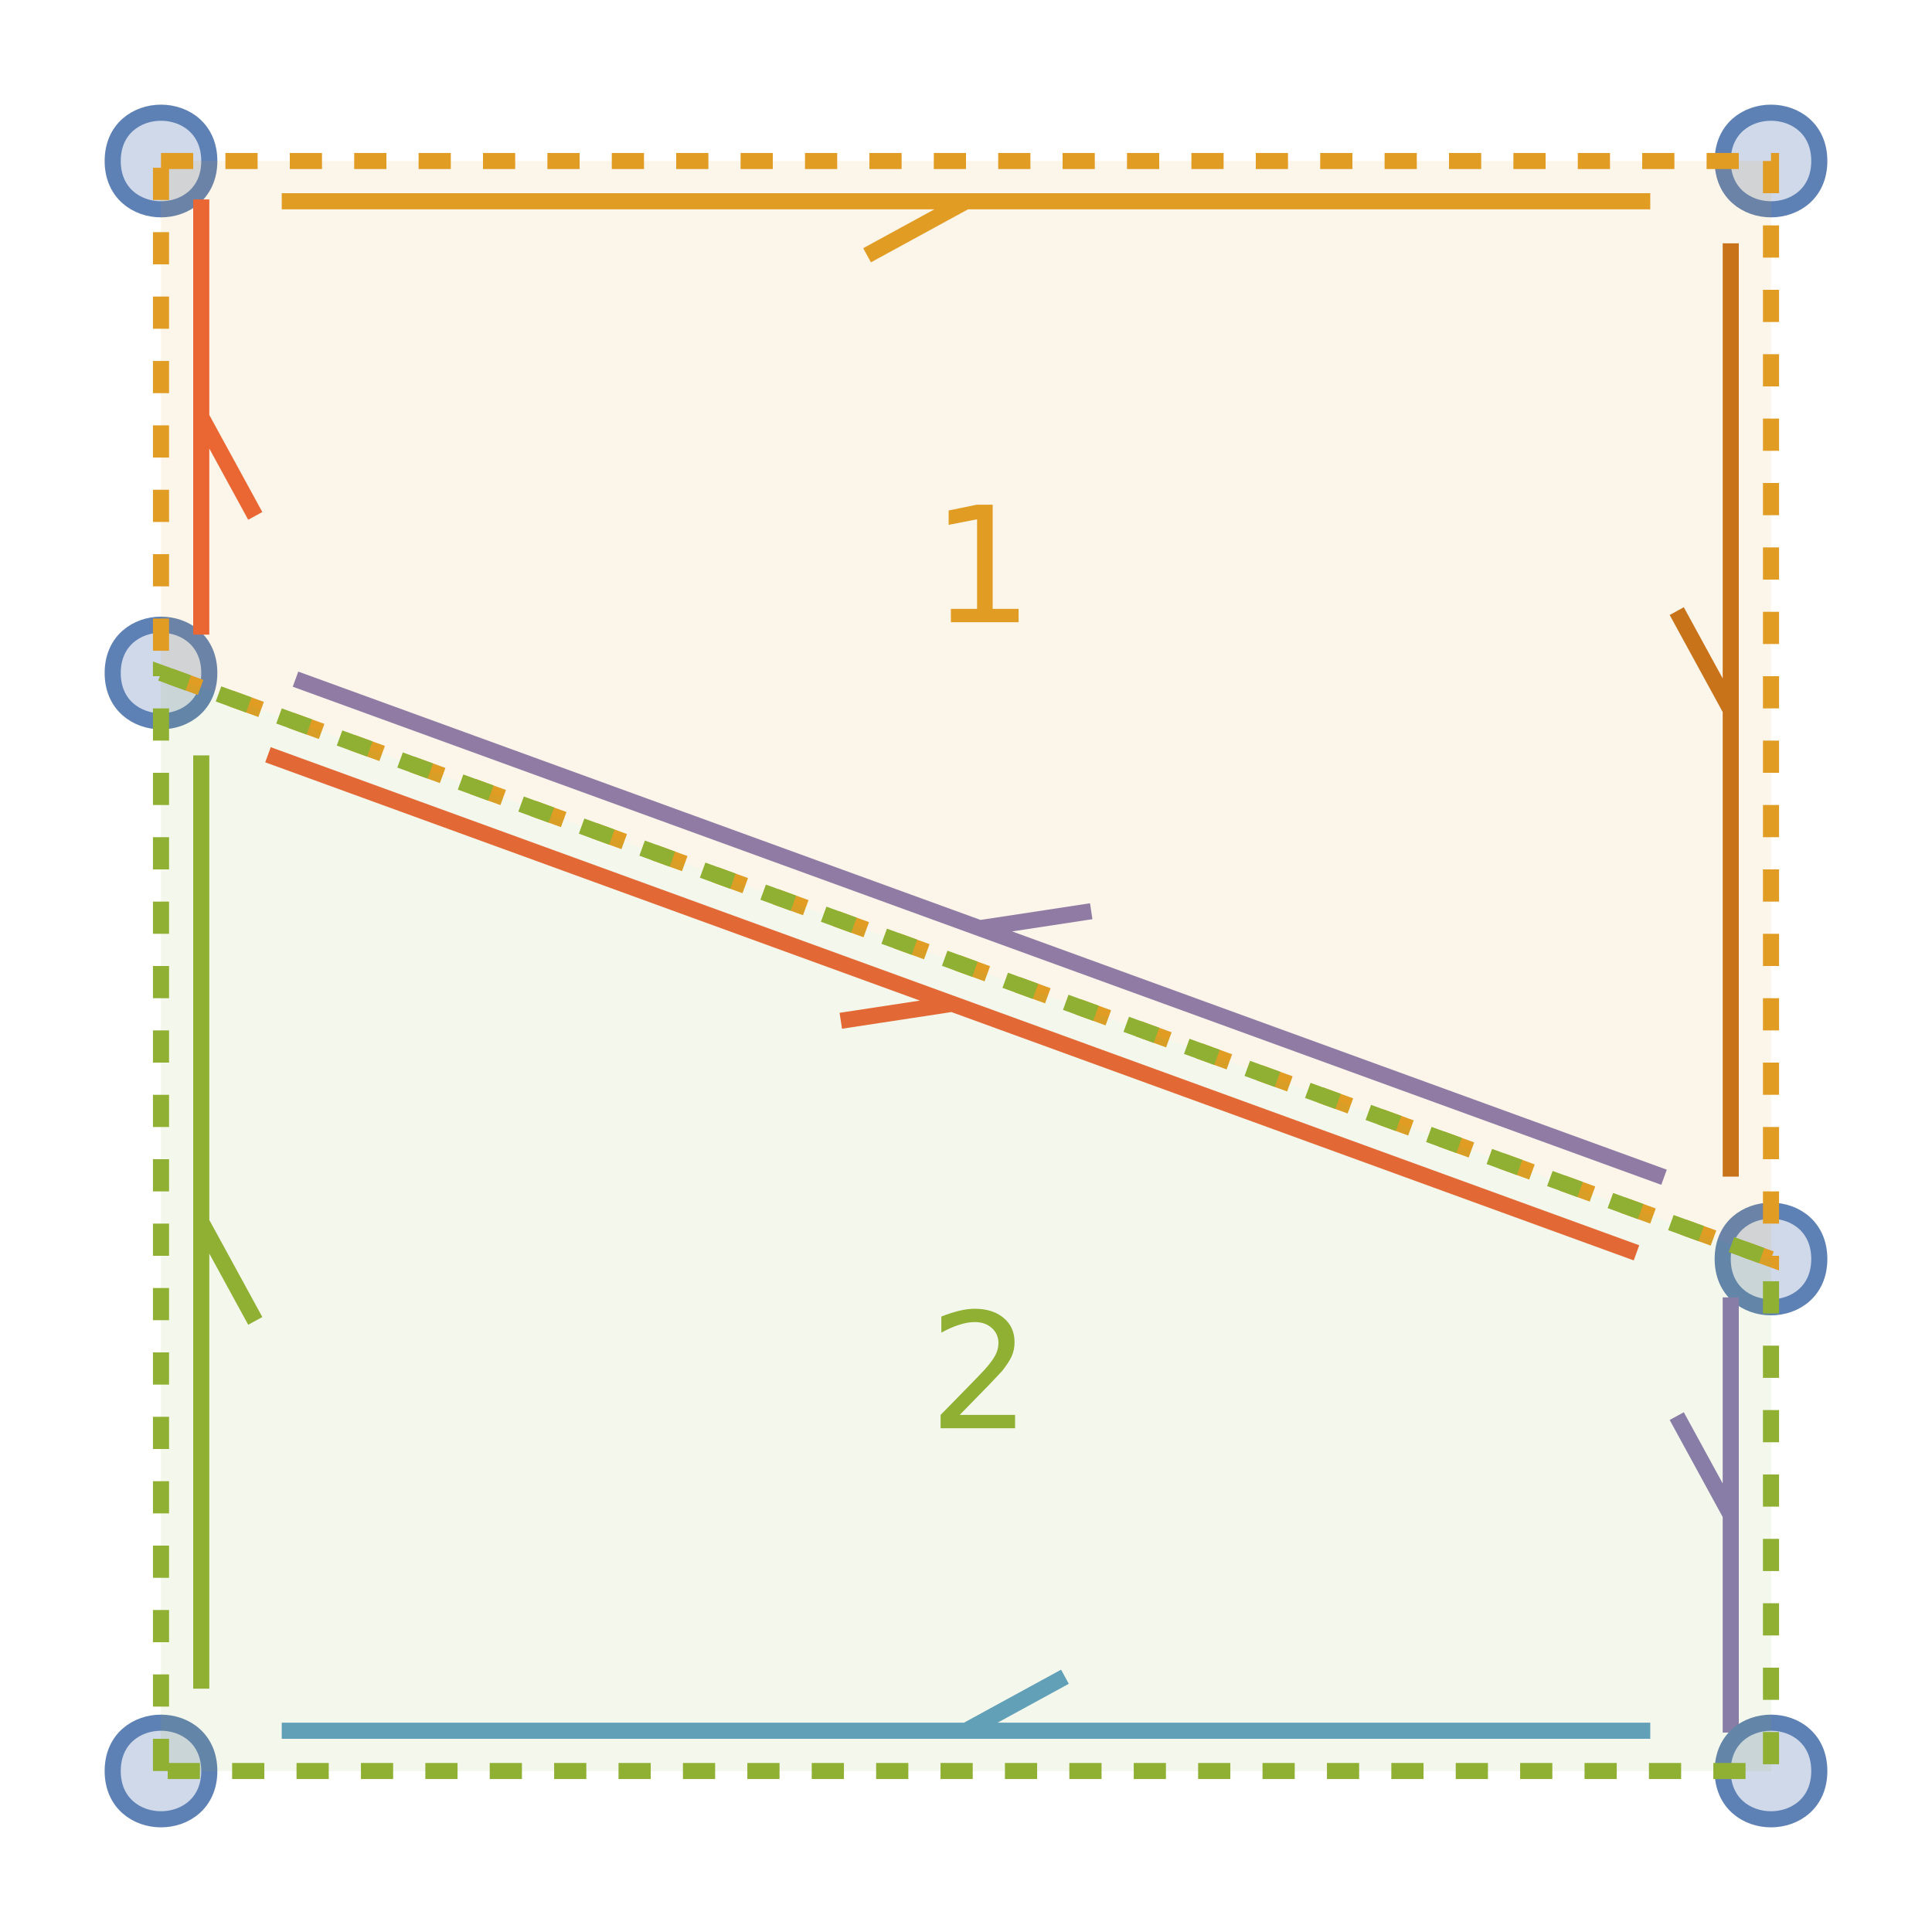
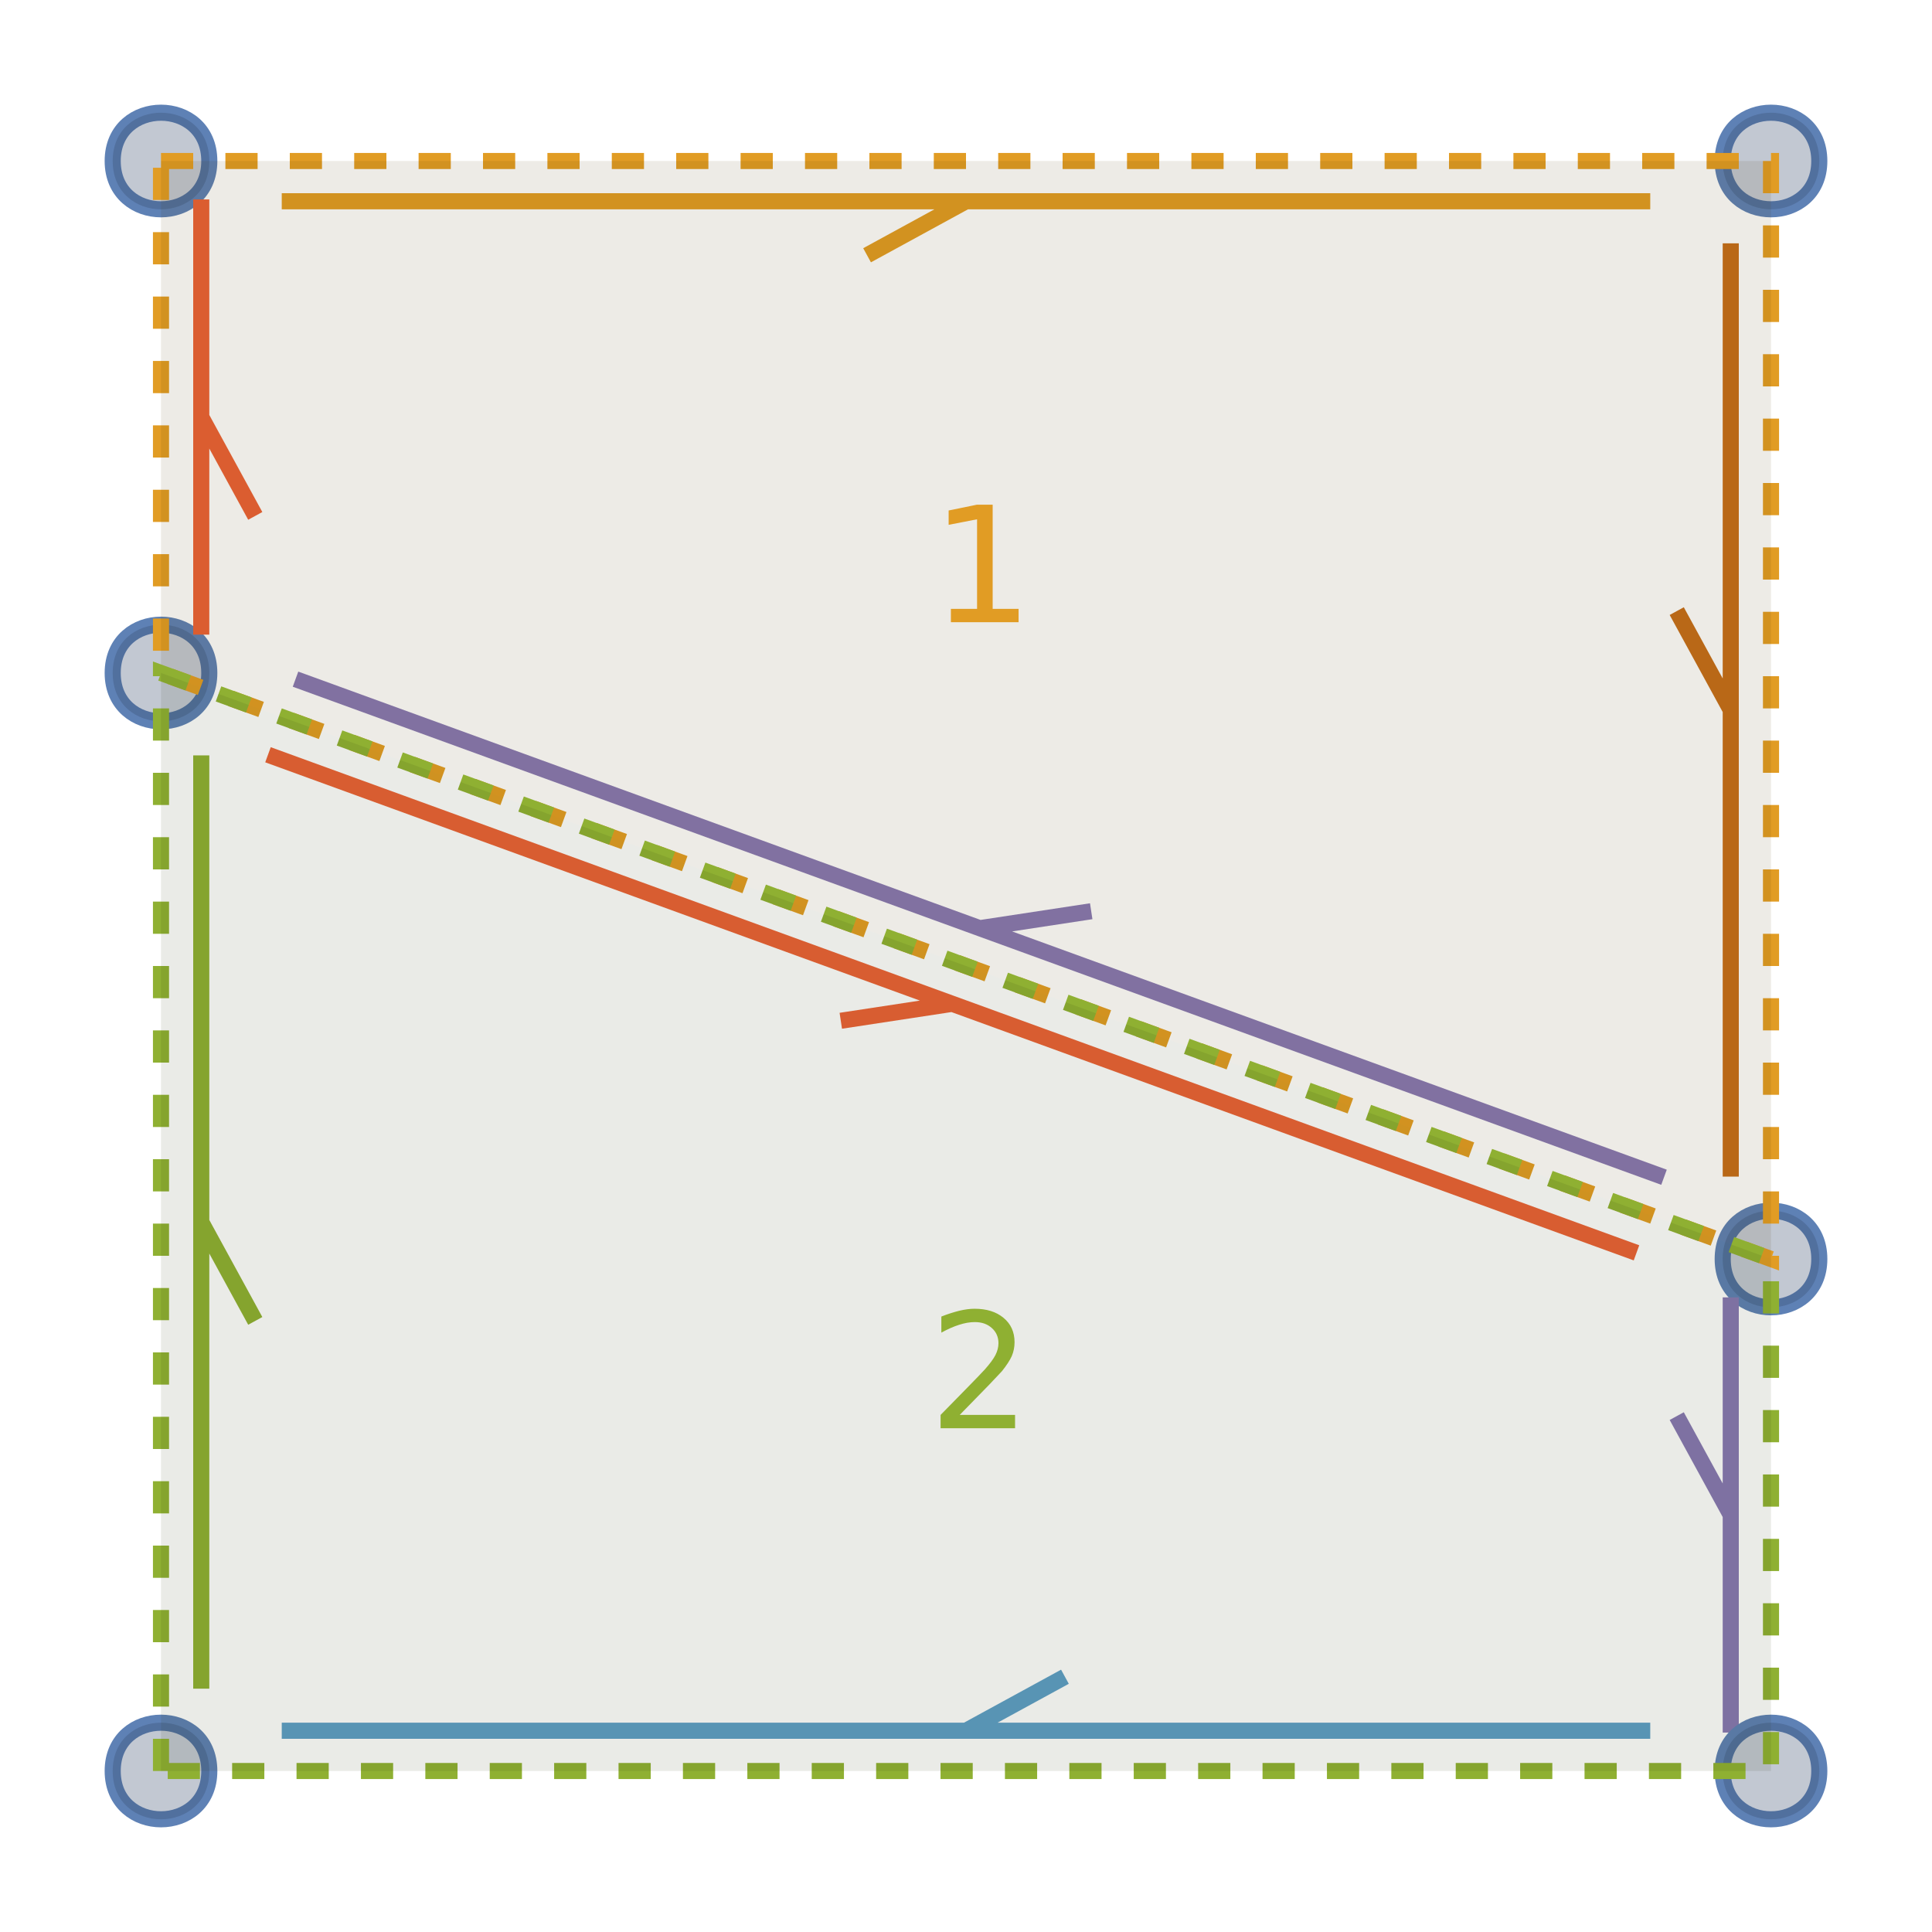
<svg xmlns="http://www.w3.org/2000/svg" xmlns:xlink="http://www.w3.org/1999/xlink" width="120pt" height="120pt" viewBox="0 0 120 120" version="1.1">
  <defs>
    <g>
      <symbol overflow="visible" id="id1">
        <path style="stroke:none;" d="M 0.5 1.766 L 0.5 -7.047 L 5.5 -7.047 L 5.5 1.766 Z M 1.062 1.219 L 4.938 1.219 L 4.938 -6.484 L 1.062 -6.484 Z M 1.062 1.219 " />
      </symbol>
      <symbol overflow="visible" id="id2">
        <path style="stroke:none;" d="M 1.234 -0.828 L 2.859 -0.828 L 2.859 -6.391 L 1.094 -6.047 L 1.094 -6.938 L 2.844 -7.297 L 3.828 -7.297 L 3.828 -0.828 L 5.438 -0.828 L 5.438 0 L 1.234 0 Z M 1.234 -0.828 " />
      </symbol>
      <symbol overflow="visible" id="id3">
        <path style="stroke:none;" d="M 1.922 -0.828 L 5.359 -0.828 L 5.359 0 L 0.734 0 L 0.734 -0.828 C 1.109 -1.211 1.617 -1.734 2.266 -2.391 C 2.91 -3.047 3.316 -3.469 3.484 -3.656 C 3.797 -4.008 4.016 -4.305 4.141 -4.547 C 4.266 -4.797 4.328 -5.039 4.328 -5.281 C 4.328 -5.664 4.191 -5.977 3.922 -6.219 C 3.648 -6.469 3.297 -6.594 2.859 -6.594 C 2.547 -6.594 2.219 -6.535 1.875 -6.422 C 1.539 -6.316 1.176 -6.156 0.781 -5.938 L 0.781 -6.938 C 1.176 -7.094 1.547 -7.211 1.891 -7.297 C 2.234 -7.379 2.551 -7.422 2.844 -7.422 C 3.594 -7.422 4.191 -7.234 4.641 -6.859 C 5.098 -6.484 5.328 -5.977 5.328 -5.344 C 5.328 -5.039 5.27 -4.754 5.156 -4.484 C 5.039 -4.223 4.836 -3.91 4.547 -3.547 C 4.461 -3.453 4.203 -3.176 3.766 -2.719 C 3.328 -2.27 2.711 -1.641 1.922 -0.828 Z M 1.922 -0.828 " />
      </symbol>
    </g>
  </defs>
  <g id="id4">
    <path style="fill:none;stroke-width:1;stroke-linecap:butt;stroke-linejoin:miter;stroke:rgb(36.842%,50.678%,70.98%);stroke-opacity:1;stroke-miterlimit:10;" d="M -47 -50 C -47 -46 -53 -46 -53 -50 C -53 -54 -47 -54 -47 -50 " transform="matrix(1,0,0,1,60,60)" />
-     <path style=" stroke:none;fill-rule:nonzero;fill:rgb(36.842%,50.678%,70.98%);fill-opacity:0.3;" d="M 13 10 C 13 14 7 14 7 10 C 7 6 13 6 13 10 " />
+     <path style=" stroke:none;fill-rule:nonzero;fill:rgb(20.139%,28.517%,40.811%);fill-opacity:0.3;" d="M 13 10 C 13 14 7 14 7 10 C 7 6 13 6 13 10 " />
    <path style="fill:none;stroke-width:1;stroke-linecap:butt;stroke-linejoin:miter;stroke:rgb(88.072%,61.104%,14.205%);stroke-opacity:1;stroke-miterlimit:10;" d="M -42.5 -47.5 L 42.5 -47.5 M -6.145 -44.145 L 0 -47.5 " transform="matrix(1,0,0,1,60,60)" />
    <path style="fill:none;stroke-width:1;stroke-linecap:butt;stroke-linejoin:miter;stroke:rgb(36.842%,50.678%,70.98%);stroke-opacity:1;stroke-miterlimit:10;" d="M -47 50 C -47 54 -53 54 -53 50 C -53 46 -47 46 -47 50 " transform="matrix(1,0,0,1,60,60)" />
-     <path style=" stroke:none;fill-rule:nonzero;fill:rgb(36.842%,50.678%,70.98%);fill-opacity:0.3;" d="M 13 110 C 13 114 7 114 7 110 C 7 106 13 106 13 110 " />
+     <path style=" stroke:none;fill-rule:nonzero;fill:rgb(20.139%,28.517%,40.811%);fill-opacity:0.3;" d="M 13 110 C 13 114 7 114 7 110 C 7 106 13 106 13 110 " />
    <path style="fill:none;stroke-width:1;stroke-linecap:butt;stroke-linejoin:miter;stroke:rgb(56.018%,69.157%,19.488%);stroke-opacity:1;stroke-miterlimit:10;" d="M -47.5 44.887 L -47.5 -13.082 M -44.145 22.043 L -47.5 15.902 " transform="matrix(1,0,0,1,60,60)" />
    <path style="fill:none;stroke-width:1;stroke-linecap:butt;stroke-linejoin:miter;stroke:rgb(36.842%,50.678%,70.98%);stroke-opacity:1;stroke-miterlimit:10;" d="M -47 -18.199 C -47 -14.199 -53 -14.199 -53 -18.199 C -53 -22.199 -47 -22.199 -47 -18.199 " transform="matrix(1,0,0,1,60,60)" />
-     <path style=" stroke:none;fill-rule:nonzero;fill:rgb(36.842%,50.678%,70.98%);fill-opacity:0.3;" d="M 13 41.801 C 13 45.801 7 45.801 7 41.801 C 7 37.801 13 37.801 13 41.801 " />
+     <path style=" stroke:none;fill-rule:nonzero;fill:rgb(20.139%,28.517%,40.811%);fill-opacity:0.3;" d="M 13 41.801 C 13 45.801 7 45.801 7 41.801 C 7 37.801 13 37.801 13 41.801 " />
    <path style="fill:none;stroke-width:1;stroke-linecap:butt;stroke-linejoin:miter;stroke:rgb(92.253%,38.563%,20.918%);stroke-opacity:1;stroke-miterlimit:10;" d="M -47.5 -20.582 L -47.5 -47.613 M -44.145 -27.957 L -47.5 -34.098 " transform="matrix(1,0,0,1,60,60)" />
    <path style="fill:none;stroke-width:1;stroke-linecap:butt;stroke-linejoin:miter;stroke:rgb(92.253%,38.563%,20.918%);stroke-opacity:1;stroke-miterlimit:10;" d="M -43.355 -13.121 L 41.645 17.816 M -7.777 3.402 L -0.855 2.348 " transform="matrix(1,0,0,1,60,60)" />
    <path style="fill:none;stroke-width:1;stroke-linecap:butt;stroke-linejoin:miter;stroke:rgb(36.842%,50.678%,70.98%);stroke-opacity:1;stroke-miterlimit:10;" d="M 53 18.199 C 53 22.199 47 22.199 47 18.199 C 47 14.199 53 14.199 53 18.199 " transform="matrix(1,0,0,1,60,60)" />
-     <path style=" stroke:none;fill-rule:nonzero;fill:rgb(36.842%,50.678%,70.98%);fill-opacity:0.3;" d="M 113 78.199 C 113 82.199 107 82.199 107 78.199 C 107 74.199 113 74.199 113 78.199 " />
+     <path style=" stroke:none;fill-rule:nonzero;fill:rgb(20.139%,28.517%,40.811%);fill-opacity:0.3;" d="M 113 78.199 C 113 82.199 107 82.199 107 78.199 C 107 74.199 113 74.199 113 78.199 " />
    <path style="fill:none;stroke-width:1;stroke-linecap:butt;stroke-linejoin:miter;stroke:rgb(52.849%,47.062%,70.135%);stroke-opacity:1;stroke-miterlimit:10;" d="M 47.5 20.582 L 47.5 47.613 M 44.145 27.957 L 47.5 34.098 " transform="matrix(1,0,0,1,60,60)" />
    <path style="fill:none;stroke-width:1;stroke-linecap:butt;stroke-linejoin:miter;stroke:rgb(52.849%,47.062%,70.135%);stroke-opacity:1;stroke-miterlimit:10;" d="M 43.355 13.121 L -41.645 -17.816 M 7.777 -3.402 L 0.855 -2.348 " transform="matrix(1,0,0,1,60,60)" />
    <path style="fill:none;stroke-width:1;stroke-linecap:butt;stroke-linejoin:miter;stroke:rgb(36.842%,50.678%,70.98%);stroke-opacity:1;stroke-miterlimit:10;" d="M 53 -50 C 53 -46 47 -46 47 -50 C 47 -54 53 -54 53 -50 " transform="matrix(1,0,0,1,60,60)" />
-     <path style=" stroke:none;fill-rule:nonzero;fill:rgb(36.842%,50.678%,70.98%);fill-opacity:0.3;" d="M 113 10 C 113 14 107 14 107 10 C 107 6 113 6 113 10 " />
+     <path style=" stroke:none;fill-rule:nonzero;fill:rgb(20.139%,28.517%,40.811%);fill-opacity:0.3;" d="M 113 10 C 113 14 107 14 107 10 C 107 6 113 6 113 10 " />
    <path style="fill:none;stroke-width:1;stroke-linecap:butt;stroke-linejoin:miter;stroke:rgb(77.208%,43.155%,10.239%);stroke-opacity:1;stroke-miterlimit:10;" d="M 47.5 -44.887 L 47.5 13.082 M 44.145 -22.043 L 47.5 -15.902 " transform="matrix(1,0,0,1,60,60)" />
    <path style="fill:none;stroke-width:1;stroke-linecap:butt;stroke-linejoin:miter;stroke:rgb(36.842%,50.678%,70.98%);stroke-opacity:1;stroke-miterlimit:10;" d="M 53 50 C 53 54 47 54 47 50 C 47 46 53 46 53 50 " transform="matrix(1,0,0,1,60,60)" />
-     <path style=" stroke:none;fill-rule:nonzero;fill:rgb(36.842%,50.678%,70.98%);fill-opacity:0.3;" d="M 113 110 C 113 114 107 114 107 110 C 107 106 113 106 113 110 " />
+     <path style=" stroke:none;fill-rule:nonzero;fill:rgb(20.139%,28.517%,40.811%);fill-opacity:0.3;" d="M 113 110 C 113 114 107 114 107 110 C 107 106 113 106 113 110 " />
    <path style="fill:none;stroke-width:1;stroke-linecap:butt;stroke-linejoin:miter;stroke:rgb(36.39%,61.85%,78.235%);stroke-opacity:1;stroke-miterlimit:10;" d="M 42.5 47.5 L -42.5 47.5 M 6.145 44.145 L 0 47.5 " transform="matrix(1,0,0,1,60,60)" />
    <path style="fill:none;stroke-width:1;stroke-linecap:butt;stroke-linejoin:miter;stroke:rgb(88.072%,61.104%,14.205%);stroke-opacity:1;stroke-dasharray:2,2;stroke-miterlimit:10;" d="M -50 -50 L 50 -50 L 50 18.199 L -50 -18.199 Z M -50 -50 " transform="matrix(1,0,0,1,60,60)" />
-     <path style=" stroke:none;fill-rule:nonzero;fill:rgb(88.072%,61.104%,14.205%);fill-opacity:0.1;" d="M 10 10 L 110 10 L 110 78.199 L 10 41.801 Z M 10 10 " />
+     <path style=" stroke:none;fill-rule:nonzero;fill:rgb(30.349%,20.017%,2.304%);fill-opacity:0.1;" d="M 10 10 L 110 10 L 110 78.199 L 10 41.801 Z M 10 10 " />
    <g style="fill:rgb(88.072%,61.104%,14.205%);fill-opacity:1;">
      <use xlink:href="#id2" x="57.828" y="38.645" />
    </g>
    <path style="fill:none;stroke-width:1;stroke-linecap:butt;stroke-linejoin:miter;stroke:rgb(56.018%,69.157%,19.488%);stroke-opacity:1;stroke-dasharray:2,2;stroke-miterlimit:10;" d="M -50 50 L -50 -18.199 L 50 18.199 L 50 50 Z M -50 50 " transform="matrix(1,0,0,1,60,60)" />
-     <path style=" stroke:none;fill-rule:nonzero;fill:rgb(56.018%,69.157%,19.488%);fill-opacity:0.1;" d="M 10 110 L 10 41.801 L 110 78.199 L 110 110 Z M 10 110 " />
+     <path style=" stroke:none;fill-rule:nonzero;fill:rgb(18.069%,23.102%,4.074%);fill-opacity:0.1;" d="M 10 110 L 10 41.801 L 110 78.199 L 110 110 Z M 10 110 " />
    <g style="fill:rgb(56.018%,69.157%,19.488%);fill-opacity:1;">
      <use xlink:href="#id3" x="57.688" y="88.711" />
    </g>
  </g>
</svg>
